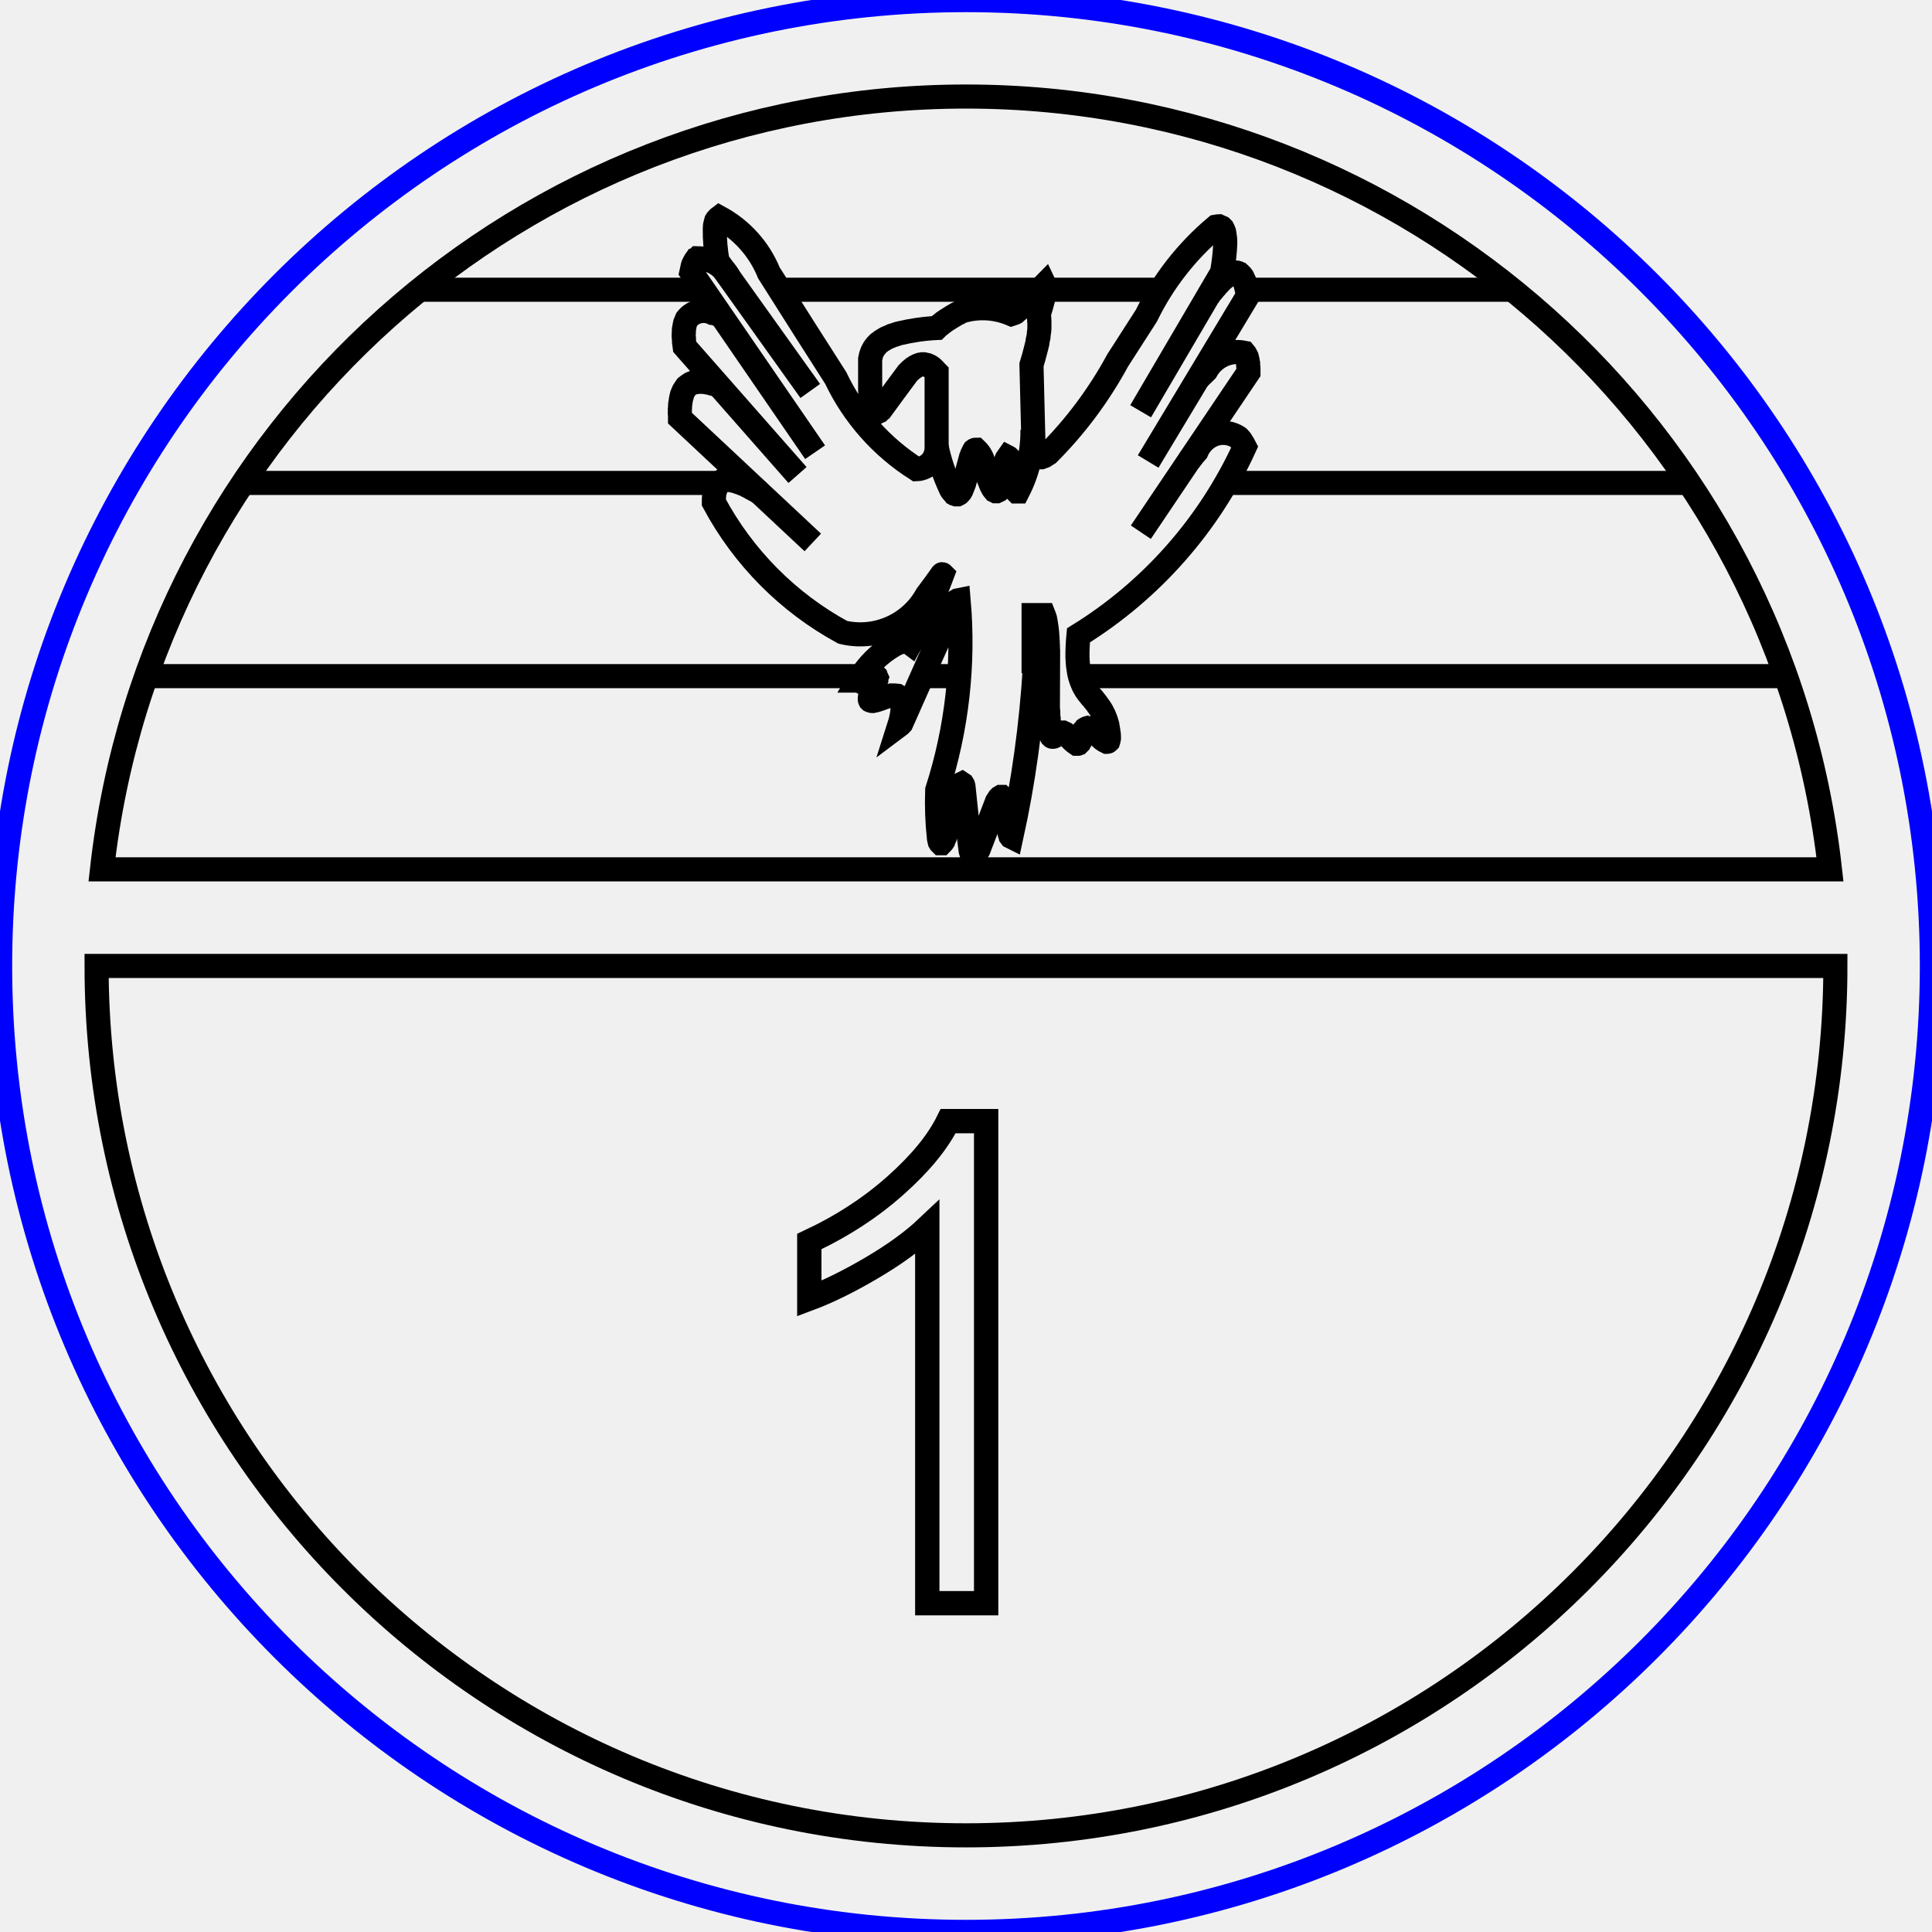
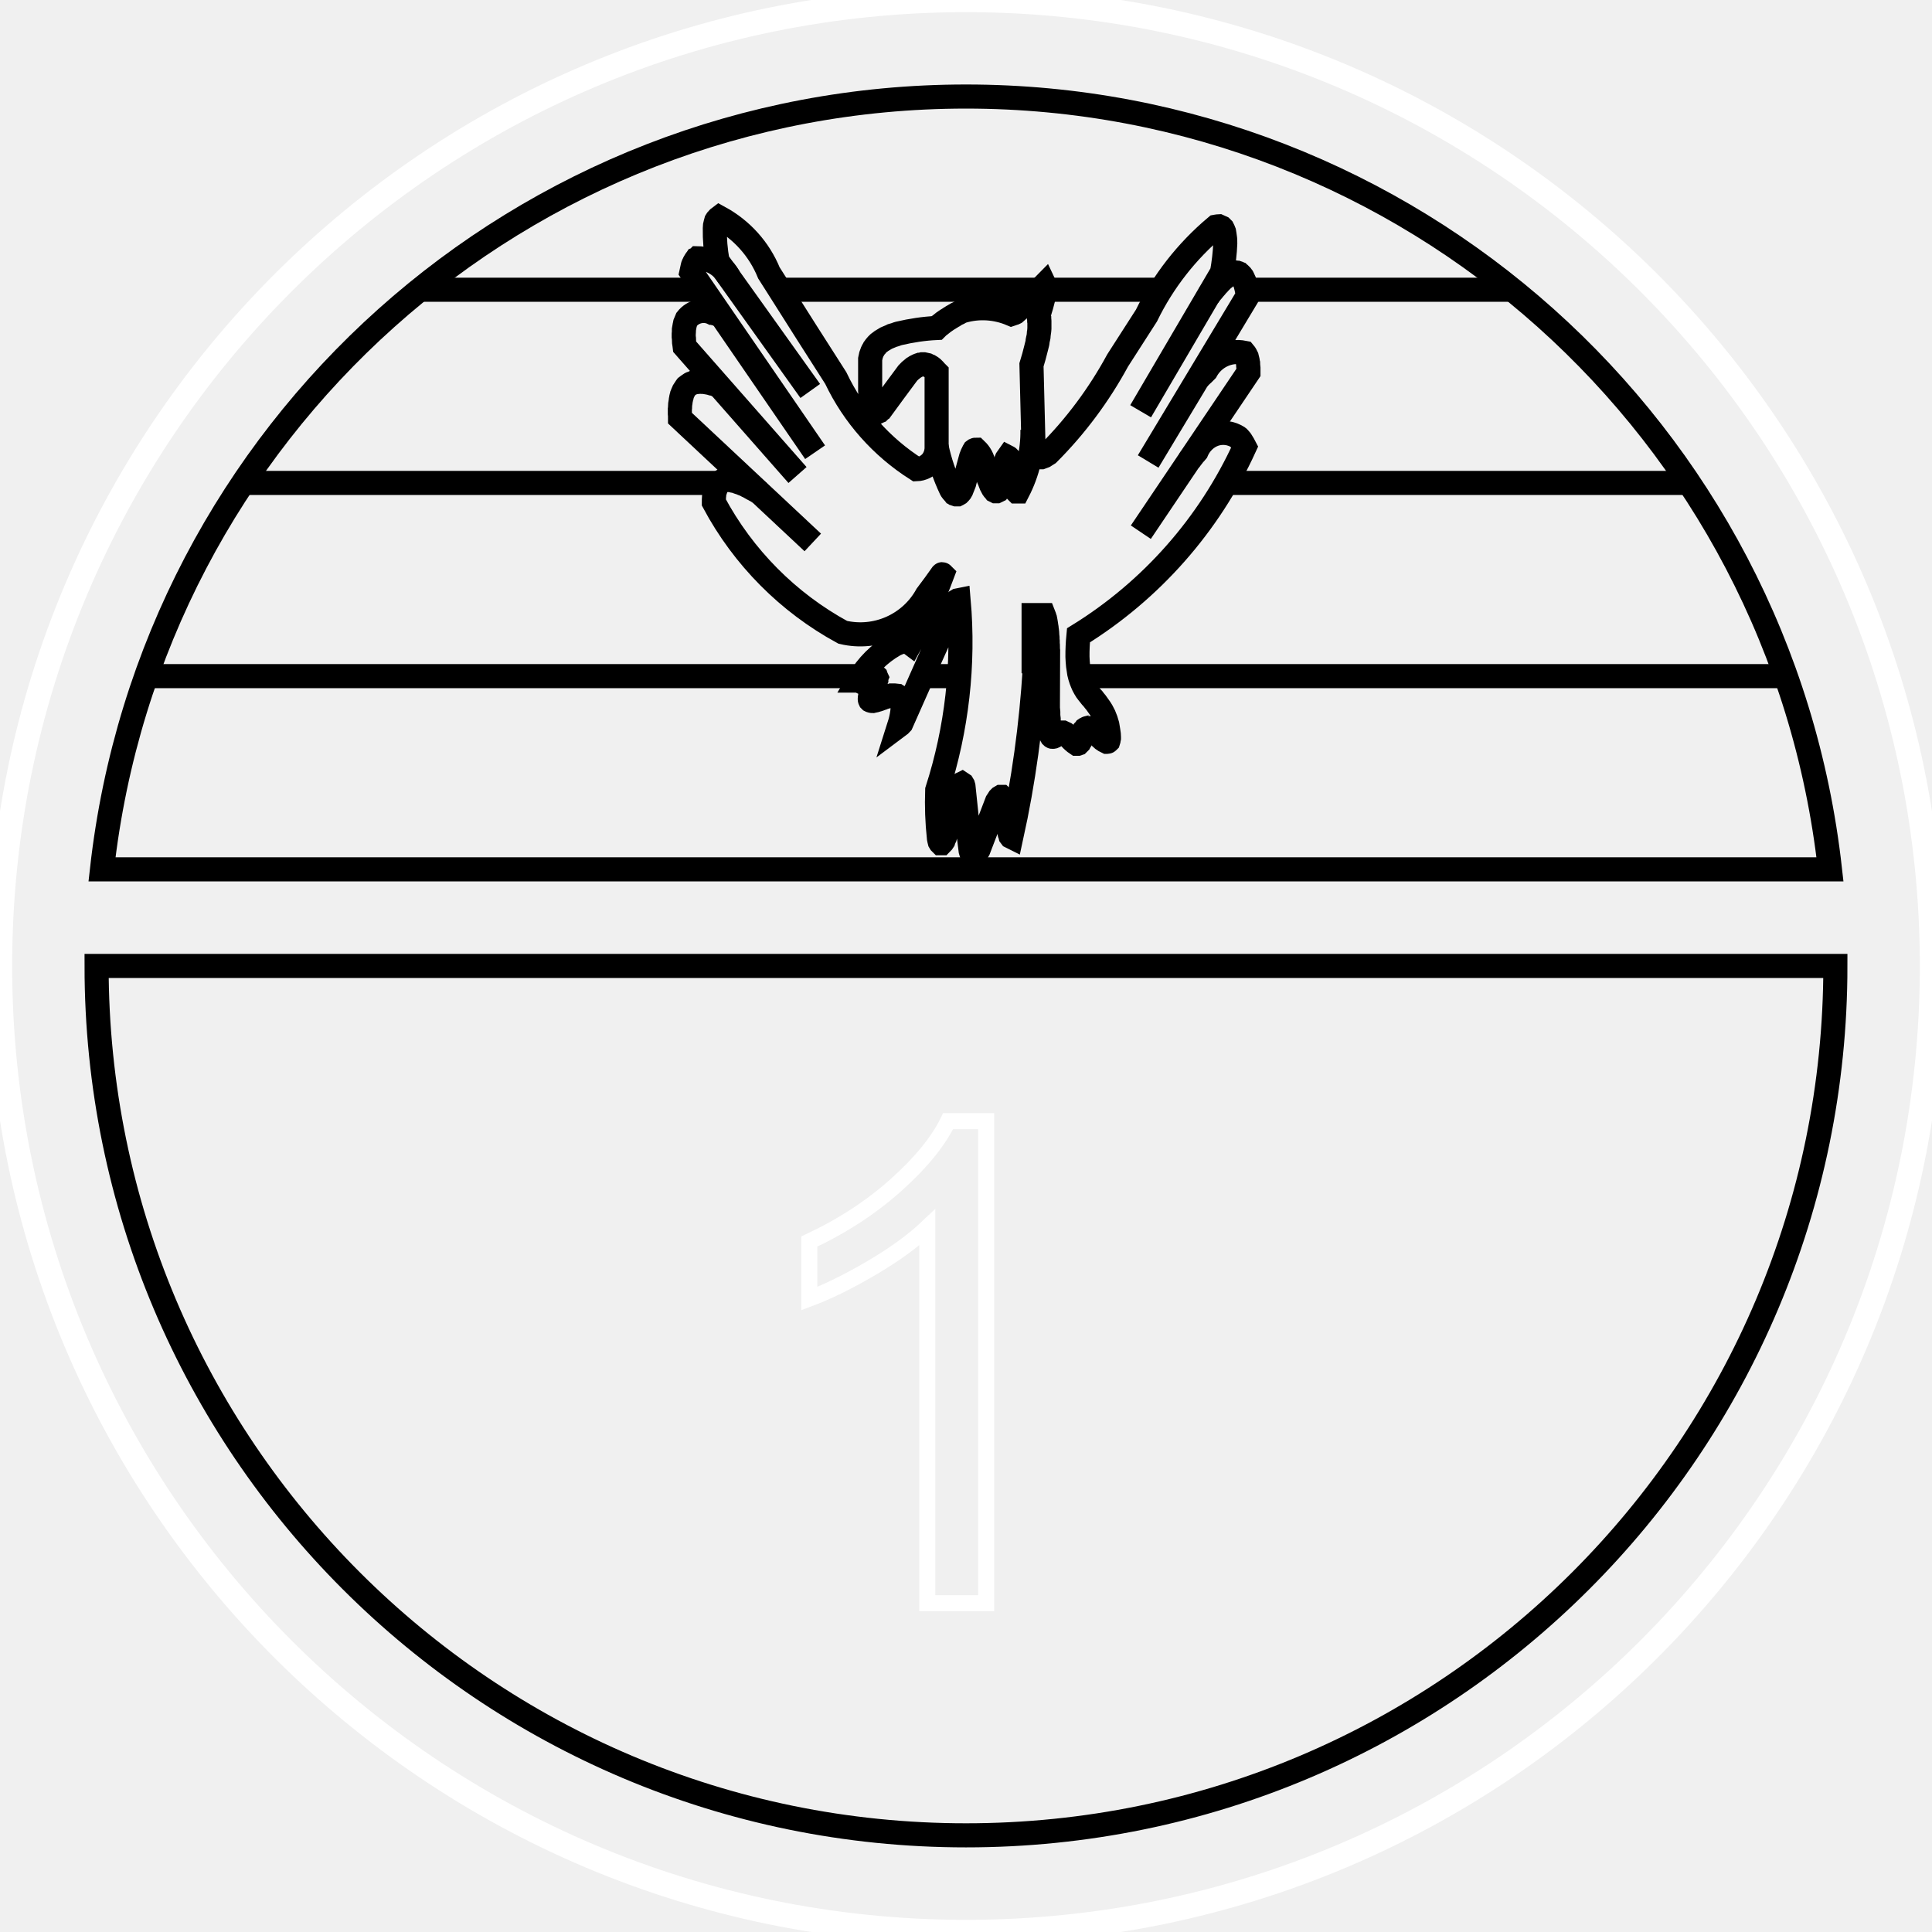
<svg xmlns="http://www.w3.org/2000/svg" width="15.000mm" height="15.000mm" viewBox="57.5 -186.5 15 15">
-   <circle transform="matrix(1,0,0,-1,65,-179)" style="stroke:#0000ff;stroke-width:0.05mm;fill:none" r="7.5" cx="0" cy="0" />
+   <circle transform="matrix(1,0,0,-1,65,-179)" style="stroke:#ffffff;stroke-width:0.05mm;fill:none" r="7.5" cx="0" cy="0" />
  <path transform="matrix(1.5,0,0,-1.5,-18.55464,-63.0475)" style="stroke:#000000;stroke-width:0.033mm;fill:none" d="M51.231,77.802C51.486,80.079,53.411,81.802,55.703,81.802C57.995,81.802,59.921,80.079,60.175,77.802L51.231,77.802z" />
  <path transform="matrix(1.5,0,0,-1.5,-18.55464,-63.0475)" style="stroke:#000000;stroke-width:0.033mm;fill:none" d="M60.203,77.302C60.203,74.816,58.188,72.802,55.703,72.802C53.218,72.802,51.203,74.816,51.203,77.302L60.203,77.302z" />
  <path transform="matrix(1.5,0,0,-1.5,-18.55464,-63.0475)" style="stroke:#000000;stroke-width:0.033mm;fill:none" d="M54.477,80.866C54.445,80.926,54.383,80.964,54.315,80.965L54.313,80.963L54.311,80.961L54.308,80.96L54.306,80.957L54.304,80.955L54.302,80.952C54.301,80.951,54.3,80.949,54.299,80.947C54.297,80.944,54.295,80.94,54.294,80.937L54.292,80.933L54.291,80.929L54.289,80.925L54.288,80.921C54.286,80.912,54.284,80.902,54.282,80.893L54.922,79.961" />
  <path transform="matrix(1.5,0,0,-1.5,-18.55464,-63.0475)" style="stroke:#000000;stroke-width:0.033mm;fill:none" d="M56.608,79.547L57.165,80.374C57.165,80.379,57.165,80.384,57.165,80.389L57.165,80.396C57.164,80.405,57.163,80.414,57.163,80.422C57.162,80.426,57.161,80.43,57.161,80.434L57.16,80.439C57.159,80.445,57.157,80.449,57.156,80.454C57.152,80.462,57.149,80.469,57.143,80.476C57.064,80.492,56.985,80.454,56.946,80.383C56.941,80.378,56.935,80.372,56.93,80.367C56.924,80.362,56.918,80.356,56.913,80.351L56.904,80.342" />
  <path transform="matrix(1.5,0,0,-1.5,-18.55464,-63.0475)" style="stroke:#000000;stroke-width:0.033mm;fill:none" d="M54.435,80.669L54.428,80.672L54.421,80.674L54.414,80.676L54.407,80.678C54.402,80.679,54.398,80.681,54.393,80.681C54.347,80.704,54.29,80.691,54.258,80.65C54.255,80.643,54.252,80.635,54.249,80.628L54.248,80.623C54.247,80.62,54.247,80.616,54.246,80.613C54.245,80.607,54.244,80.602,54.243,80.596C54.243,80.588,54.243,80.58,54.242,80.572C54.242,80.567,54.242,80.563,54.242,80.558L54.243,80.551C54.243,80.544,54.244,80.537,54.244,80.53C54.245,80.525,54.245,80.52,54.246,80.515L54.247,80.507L54.831,79.843" />
  <path transform="matrix(1.5,0,0,-1.5,-18.55464,-63.0475)" style="stroke:#000000;stroke-width:0.033mm;fill:none" d="M56.646,79.913L57.162,80.771C57.159,80.789,57.156,80.807,57.151,80.825L57.15,80.83C57.148,80.834,57.147,80.837,57.146,80.841C57.145,80.844,57.143,80.848,57.142,80.851C57.141,80.854,57.139,80.856,57.138,80.859L57.136,80.863L57.134,80.867L57.131,80.871C57.129,80.874,57.127,80.877,57.124,80.879L57.121,80.882L57.118,80.884L57.116,80.886L57.113,80.887L57.11,80.889L57.107,80.89C57.104,80.89,57.102,80.89,57.1,80.891L57.097,80.891L57.093,80.891L57.09,80.89L57.086,80.89L57.082,80.889L57.079,80.887C57.076,80.886,57.073,80.885,57.071,80.884C57.068,80.882,57.065,80.881,57.063,80.879C57.055,80.874,57.048,80.869,57.041,80.863C57.038,80.861,57.034,80.858,57.031,80.855C57.028,80.852,57.025,80.849,57.022,80.846L57.017,80.841C57.012,80.835,57.007,80.83,57.002,80.825C56.996,80.818,56.992,80.812,56.986,80.806C56.98,80.799,56.975,80.792,56.969,80.786L56.964,80.779L56.958,80.771" />
  <path transform="matrix(1.5,0,0,-1.5,-18.55464,-63.0475)" style="stroke:#000000;stroke-width:0.033mm;fill:none" d="M56.858,79.918C56.864,79.926,56.871,79.934,56.877,79.942L56.883,79.95C56.888,79.955,56.892,79.959,56.896,79.964C56.913,80.005,56.946,80.038,56.987,80.053C57.029,80.068,57.075,80.062,57.112,80.038C57.115,80.036,57.117,80.033,57.119,80.03C57.125,80.025,57.129,80.018,57.133,80.011C57.137,80.004,57.142,79.997,57.146,79.989C56.962,79.586,56.662,79.246,56.285,79.013C56.283,78.993,56.282,78.974,56.281,78.955C56.28,78.937,56.28,78.92,56.28,78.903C56.281,78.887,56.281,78.872,56.283,78.857C56.285,78.843,56.287,78.829,56.289,78.817C56.292,78.804,56.295,78.793,56.299,78.782C56.303,78.771,56.307,78.762,56.311,78.753C56.316,78.743,56.321,78.735,56.326,78.727C56.332,78.719,56.337,78.712,56.343,78.705C56.348,78.698,56.354,78.691,56.36,78.685C56.365,78.678,56.371,78.671,56.376,78.665C56.381,78.658,56.386,78.651,56.391,78.644C56.396,78.637,56.401,78.63,56.405,78.623C56.409,78.615,56.413,78.608,56.417,78.6C56.42,78.592,56.424,78.583,56.427,78.575C56.43,78.566,56.432,78.557,56.435,78.548C56.437,78.538,56.438,78.528,56.44,78.517C56.441,78.512,56.441,78.506,56.442,78.501C56.442,78.496,56.443,78.491,56.443,78.487L56.443,78.481L56.442,78.476C56.442,78.473,56.441,78.469,56.44,78.466L56.438,78.464C56.437,78.463,56.436,78.462,56.435,78.462L56.432,78.462C56.417,78.469,56.403,78.479,56.393,78.493L56.389,78.498L56.384,78.502C56.381,78.505,56.378,78.508,56.375,78.511L56.371,78.515C56.366,78.519,56.362,78.522,56.357,78.525C56.354,78.527,56.352,78.529,56.349,78.53C56.346,78.531,56.344,78.533,56.341,78.533C56.338,78.534,56.336,78.533,56.334,78.534L56.33,78.533C56.328,78.533,56.326,78.531,56.324,78.53L56.321,78.528L56.319,78.525L56.316,78.522C56.315,78.519,56.313,78.517,56.311,78.514C56.31,78.511,56.309,78.508,56.307,78.504C56.306,78.499,56.304,78.494,56.302,78.489C56.3,78.482,56.296,78.474,56.294,78.466L56.292,78.463L56.29,78.459L56.288,78.457L56.286,78.455L56.284,78.453L56.281,78.452C56.28,78.452,56.278,78.452,56.276,78.452C56.264,78.46,56.253,78.47,56.243,78.481L56.24,78.485C56.235,78.49,56.229,78.495,56.224,78.499L56.22,78.502L56.216,78.505C56.212,78.507,56.208,78.508,56.204,78.51C56.202,78.51,56.199,78.51,56.197,78.51C56.194,78.51,56.192,78.51,56.19,78.509L56.186,78.508L56.183,78.507L56.18,78.505L56.177,78.503L56.174,78.501C56.172,78.499,56.17,78.498,56.168,78.496L56.165,78.494C56.164,78.493,56.162,78.492,56.161,78.491L56.158,78.489C56.156,78.488,56.153,78.488,56.15,78.488C56.149,78.488,56.148,78.489,56.147,78.49C56.146,78.492,56.144,78.494,56.144,78.495C56.142,78.498,56.142,78.501,56.141,78.503C56.138,78.513,56.137,78.523,56.135,78.533L56.134,78.54C56.133,78.548,56.133,78.556,56.132,78.564L56.131,78.572L56.131,78.581L56.13,78.589L56.129,78.598C56.129,78.603,56.129,78.608,56.129,78.614C56.128,78.622,56.128,78.629,56.127,78.637C56.127,78.643,56.127,78.65,56.127,78.656C56.127,78.748,56.128,78.841,56.128,78.933C56.127,78.939,56.127,78.947,56.127,78.953C56.127,78.96,56.127,78.967,56.126,78.973L56.126,78.983L56.125,78.993L56.125,79.002L56.124,79.011C56.124,79.017,56.123,79.022,56.123,79.028L56.122,79.037L56.121,79.044C56.121,79.049,56.12,79.054,56.119,79.059L56.118,79.066L56.117,79.073L56.116,79.079L56.115,79.085C56.114,79.089,56.114,79.093,56.113,79.097L56.111,79.102C56.11,79.107,56.108,79.113,56.106,79.118L56.053,79.118L56.053,78.817L56.055,78.826L56.056,78.834C56.057,78.836,56.058,78.839,56.059,78.842C56.041,78.549,56.001,78.257,55.938,77.97L55.936,77.971L55.933,77.975C55.932,77.979,55.931,77.984,55.929,77.988L55.927,77.998C55.922,78.035,55.917,78.072,55.913,78.109L55.91,78.122C55.909,78.13,55.907,78.138,55.905,78.146C55.902,78.158,55.897,78.169,55.888,78.177L55.884,78.177L55.879,78.174L55.874,78.169L55.869,78.161L55.863,78.152C55.825,78.053,55.806,78.003,55.768,77.904L55.762,77.894L55.756,77.886L55.751,77.88L55.746,77.876L55.742,77.876L55.737,77.877L55.734,77.882L55.73,77.889L55.727,77.899C55.713,78.009,55.701,78.12,55.69,78.231L55.688,78.238L55.685,78.243L55.682,78.245C55.68,78.244,55.678,78.244,55.676,78.242L55.673,78.237C55.67,78.232,55.667,78.226,55.665,78.221C55.641,78.137,55.617,78.053,55.594,77.969C55.591,77.963,55.588,77.957,55.586,77.95L55.582,77.944C55.58,77.942,55.578,77.939,55.576,77.937L55.573,77.937L55.57,77.94L55.567,77.945L55.565,77.953L55.563,77.963C55.554,78.046,55.551,78.129,55.554,78.212C55.656,78.529,55.694,78.863,55.665,79.195L55.66,79.194L55.655,79.191L55.65,79.186C55.512,78.883,55.504,78.864,55.369,78.559C55.366,78.556,55.364,78.553,55.362,78.551L55.358,78.548C55.365,78.57,55.37,78.592,55.373,78.614C55.375,78.627,55.375,78.64,55.375,78.653L55.374,78.661L55.373,78.668C55.372,78.674,55.368,78.679,55.366,78.685C55.364,78.688,55.362,78.691,55.36,78.693L55.356,78.696C55.353,78.698,55.349,78.699,55.346,78.701C55.339,78.702,55.331,78.702,55.324,78.702L55.317,78.702L55.311,78.7L55.304,78.699L55.297,78.697C55.29,78.695,55.284,78.693,55.277,78.691L55.27,78.688L55.263,78.686L55.256,78.683L55.25,78.681L55.244,78.679C55.239,78.677,55.233,78.676,55.228,78.675L55.223,78.674L55.219,78.673C55.216,78.673,55.213,78.674,55.21,78.675L55.208,78.676L55.206,78.678C55.205,78.68,55.205,78.682,55.205,78.684C55.205,78.692,55.207,78.699,55.209,78.707L55.211,78.712C55.213,78.716,55.215,78.72,55.216,78.724C55.218,78.729,55.22,78.733,55.222,78.737C55.223,78.742,55.225,78.746,55.227,78.75L55.23,78.756C55.231,78.76,55.233,78.764,55.234,78.768C55.236,78.772,55.236,78.776,55.237,78.779L55.239,78.784C55.239,78.787,55.239,78.789,55.24,78.792C55.239,78.794,55.239,78.796,55.238,78.798L55.237,78.801C55.236,78.802,55.235,78.803,55.233,78.804C55.23,78.804,55.226,78.804,55.223,78.804L55.219,78.803C55.214,78.802,55.209,78.8,55.205,78.799C55.197,78.796,55.19,78.793,55.183,78.79C55.178,78.788,55.173,78.786,55.168,78.784L55.164,78.782C55.16,78.78,55.156,78.78,55.153,78.779L55.15,78.778L55.148,78.779L55.146,78.779C55.191,78.856,55.255,78.92,55.332,78.964L55.34,78.968L55.347,78.971L55.354,78.974L55.36,78.976L55.367,78.978L55.373,78.98L55.379,78.981C55.382,78.981,55.386,78.981,55.39,78.982L55.395,78.981L55.399,78.98L55.404,78.979C55.408,78.977,55.412,78.974,55.416,78.971C55.48,79.086,55.535,79.206,55.581,79.329C55.58,79.33,55.58,79.33,55.579,79.329C55.554,79.293,55.527,79.257,55.5,79.221C55.415,79.067,55.237,78.988,55.065,79.029C54.782,79.183,54.55,79.417,54.398,79.701C54.398,79.711,54.398,79.722,54.399,79.732C54.4,79.737,54.4,79.743,54.401,79.748C54.402,79.751,54.402,79.755,54.403,79.758C54.404,79.761,54.405,79.764,54.406,79.767L54.407,79.772L54.409,79.776L54.411,79.78C54.412,79.784,54.415,79.787,54.417,79.791L54.419,79.794C54.421,79.796,54.422,79.798,54.424,79.8C54.426,79.802,54.428,79.803,54.43,79.805L54.433,79.807L54.436,79.809L54.439,79.811L54.442,79.813L54.446,79.814L54.45,79.815L54.454,79.816C54.456,79.816,54.459,79.817,54.462,79.817C54.467,79.817,54.471,79.817,54.476,79.817C54.479,79.817,54.482,79.817,54.485,79.816C54.489,79.816,54.492,79.815,54.496,79.815L54.501,79.813C54.509,79.812,54.516,79.809,54.524,79.806L54.53,79.804L54.537,79.802C54.543,79.799,54.55,79.796,54.556,79.794L54.563,79.791C54.567,79.788,54.572,79.786,54.577,79.784C54.584,79.78,54.591,79.776,54.598,79.772L54.606,79.768L54.613,79.764L54.621,79.76L54.629,79.755L54.637,79.75" />
  <path transform="matrix(1.5,0,0,-1.5,-18.55464,-63.0475)" style="stroke:#000000;stroke-width:0.033mm;fill:none" d="M54.897,80.278L54.417,80.95C54.407,81.006,54.402,81.063,54.403,81.119L54.404,81.134L54.407,81.147L54.41,81.158L54.415,81.166C54.418,81.17,54.422,81.173,54.426,81.176C54.542,81.113,54.633,81.012,54.683,80.889L54.725,80.823C54.825,80.665,54.928,80.502,55.029,80.345C55.121,80.151,55.266,79.988,55.447,79.873C55.476,79.874,55.503,79.888,55.523,79.909C55.542,79.931,55.552,79.96,55.551,79.989L55.551,80.374L55.545,80.38L55.54,80.386L55.535,80.391L55.53,80.396L55.525,80.4L55.519,80.404L55.514,80.407C55.51,80.408,55.507,80.41,55.503,80.412C55.498,80.413,55.493,80.415,55.487,80.416L55.482,80.416L55.476,80.416C55.472,80.415,55.469,80.414,55.465,80.414L55.459,80.412L55.454,80.41L55.448,80.407L55.442,80.404C55.439,80.402,55.435,80.399,55.431,80.397L55.425,80.392C55.417,80.386,55.409,80.379,55.402,80.371C55.355,80.307,55.308,80.245,55.262,80.181C55.259,80.179,55.256,80.176,55.254,80.174C55.251,80.173,55.249,80.171,55.247,80.17C55.245,80.169,55.242,80.168,55.24,80.167L55.237,80.167C55.234,80.167,55.232,80.169,55.229,80.17L55.226,80.172C55.225,80.174,55.223,80.176,55.222,80.178L55.22,80.182L55.218,80.186C55.217,80.192,55.214,80.198,55.213,80.204L55.212,80.211L55.211,80.219C55.21,80.228,55.209,80.237,55.209,80.245C55.208,80.252,55.208,80.259,55.208,80.266L55.207,80.278L55.207,80.443L55.208,80.448L55.209,80.452L55.21,80.457C55.21,80.46,55.211,80.462,55.212,80.465C55.215,80.475,55.219,80.485,55.225,80.494L55.227,80.498L55.23,80.502C55.233,80.506,55.235,80.51,55.239,80.513L55.242,80.517C55.244,80.519,55.247,80.522,55.249,80.524C55.253,80.527,55.257,80.531,55.262,80.534L55.266,80.537C55.271,80.54,55.276,80.543,55.281,80.546C55.284,80.548,55.288,80.55,55.291,80.552C55.295,80.554,55.299,80.555,55.303,80.557C55.307,80.559,55.311,80.56,55.315,80.562L55.321,80.565L55.328,80.567L55.335,80.569C55.34,80.571,55.344,80.572,55.349,80.574L55.356,80.576C55.42,80.591,55.485,80.601,55.551,80.604C55.554,80.607,55.557,80.61,55.56,80.613C55.562,80.614,55.563,80.616,55.565,80.617C55.568,80.619,55.57,80.621,55.572,80.622C55.577,80.626,55.582,80.63,55.587,80.634C55.593,80.638,55.599,80.642,55.606,80.647C55.609,80.649,55.613,80.651,55.616,80.653C55.62,80.656,55.623,80.658,55.627,80.66L55.633,80.664L55.639,80.667L55.645,80.671C55.651,80.675,55.657,80.678,55.664,80.681C55.67,80.685,55.677,80.688,55.684,80.691C55.768,80.716,55.858,80.71,55.938,80.676L55.944,80.678C55.949,80.679,55.953,80.681,55.957,80.683C56.01,80.729,56.061,80.778,56.111,80.829C56.112,80.827,56.113,80.825,56.114,80.822L56.114,80.819L56.114,80.814C56.114,80.81,56.114,80.806,56.113,80.802C56.112,80.797,56.112,80.792,56.11,80.787C56.109,80.78,56.108,80.774,56.106,80.768C56.098,80.735,56.089,80.703,56.079,80.672L56.08,80.669L56.08,80.666C56.081,80.663,56.081,80.66,56.081,80.657L56.082,80.654L56.082,80.651L56.082,80.647C56.083,80.645,56.083,80.643,56.083,80.641L56.083,80.638L56.083,80.634L56.083,80.631C56.083,80.626,56.083,80.621,56.083,80.617L56.083,80.613L56.083,80.609L56.083,80.606L56.083,80.602C56.082,80.592,56.082,80.583,56.08,80.574C56.08,80.57,56.079,80.569,56.079,80.565C56.079,80.562,56.078,80.559,56.078,80.557L56.077,80.552L56.076,80.548L56.075,80.543L56.074,80.538C56.074,80.534,56.073,80.529,56.072,80.524C56.07,80.516,56.068,80.508,56.066,80.5C56.059,80.471,56.051,80.442,56.042,80.413L56.053,79.972C56.055,79.961,56.061,79.951,56.068,79.942L56.073,79.938L56.079,79.936L56.086,79.935L56.093,79.935L56.101,79.938L56.109,79.941C56.116,79.945,56.122,79.949,56.128,79.953C56.271,80.096,56.392,80.259,56.488,80.436L56.637,80.668C56.723,80.845,56.846,81.002,56.996,81.128C57.002,81.129,57.007,81.131,57.012,81.131C57.017,81.129,57.021,81.127,57.025,81.125L57.031,81.119L57.035,81.111L57.039,81.101L57.041,81.089L57.043,81.075C57.045,81.064,57.045,81.052,57.045,81.041C57.043,80.991,57.037,80.941,57.028,80.891L56.607,80.173" />
  <path transform="matrix(1.5,0,0,-1.5,-18.55464,-63.0475)" style="stroke:#000000;stroke-width:0.033mm;fill:none" d="M54.424,80.306L54.417,80.308L54.41,80.31C54.405,80.312,54.401,80.313,54.396,80.315L54.389,80.316L54.383,80.318C54.379,80.319,54.374,80.32,54.37,80.321C54.364,80.322,54.358,80.323,54.352,80.324L54.346,80.325C54.339,80.325,54.331,80.325,54.324,80.326L54.318,80.325L54.313,80.325L54.308,80.324L54.304,80.324L54.299,80.323L54.294,80.322L54.29,80.32C54.287,80.319,54.284,80.318,54.281,80.317C54.279,80.316,54.276,80.315,54.274,80.313C54.269,80.31,54.264,80.306,54.26,80.303L54.256,80.3L54.253,80.296C54.25,80.292,54.246,80.286,54.243,80.281C54.242,80.278,54.24,80.275,54.239,80.272L54.237,80.268L54.235,80.263L54.233,80.258L54.232,80.252L54.23,80.247C54.229,80.243,54.228,80.239,54.228,80.236C54.227,80.232,54.226,80.228,54.226,80.224L54.225,80.217L54.224,80.211C54.224,80.206,54.223,80.202,54.223,80.197C54.223,80.193,54.223,80.188,54.222,80.183L54.222,80.176L54.222,80.169L54.222,80.161C54.223,80.153,54.223,80.145,54.223,80.137L54.91,79.494" />
  <path transform="matrix(1.5,0,0,-1.5,-18.55464,-63.0475)" style="stroke:#000000;stroke-width:0.033mm;fill:none" d="M56.047,80.078C56.049,79.967,56.023,79.857,55.972,79.758C55.97,79.758,55.968,79.758,55.966,79.758C55.964,79.76,55.962,79.762,55.96,79.764C55.958,79.768,55.957,79.771,55.955,79.775C55.944,79.827,55.933,79.879,55.923,79.932C55.922,79.933,55.921,79.935,55.919,79.936C55.916,79.932,55.914,79.927,55.912,79.922C55.905,79.89,55.898,79.857,55.892,79.825L55.889,79.814C55.886,79.795,55.879,79.778,55.868,79.762C55.866,79.761,55.863,79.76,55.861,79.759L55.857,79.759L55.853,79.761L55.85,79.765L55.846,79.769L55.841,79.776C55.838,79.781,55.836,79.787,55.833,79.792L55.829,79.802L55.825,79.813L55.82,79.824L55.816,79.837C55.81,79.853,55.805,79.87,55.799,79.887L55.795,79.9C55.79,79.928,55.776,79.954,55.755,79.974C55.753,79.974,55.751,79.974,55.749,79.973L55.745,79.97L55.742,79.965C55.737,79.956,55.733,79.946,55.729,79.935C55.718,79.895,55.707,79.855,55.697,79.814L55.694,79.802C55.691,79.795,55.689,79.788,55.686,79.781C55.684,79.775,55.681,79.77,55.679,79.764L55.675,79.757L55.67,79.751L55.666,79.747L55.661,79.744L55.659,79.743C55.657,79.743,55.656,79.743,55.654,79.743L55.652,79.743L55.649,79.744C55.648,79.745,55.646,79.745,55.644,79.746C55.641,79.75,55.637,79.753,55.634,79.757L55.631,79.761L55.628,79.765L55.625,79.77C55.592,79.84,55.567,79.913,55.551,79.989" />
  <path transform="matrix(1.5,0,0,-1.5,-18.55464,-63.0475)" style="stroke:#000000;stroke-width:0.033mm;fill:none" d="M51.46,78.802L55.154,78.802" />
  <path transform="matrix(1.5,0,0,-1.5,-18.55464,-63.0475)" style="stroke:#000000;stroke-width:0.033mm;fill:none" d="M59.445,79.802L57.044,79.802" />
  <path transform="matrix(1.5,0,0,-1.5,-18.55464,-63.0475)" style="stroke:#000000;stroke-width:0.033mm;fill:none" d="M52.875,80.802L54.345,80.802" />
  <path transform="matrix(1.5,0,0,-1.5,-18.55464,-63.0475)" style="stroke:#000000;stroke-width:0.033mm;fill:none" d="M54.582,79.802L54.537,79.802" />
  <path transform="matrix(1.5,0,0,-1.5,-18.55464,-63.0475)" style="stroke:#000000;stroke-width:0.033mm;fill:none" d="M54.426,79.802L51.961,79.802" />
  <path transform="matrix(1.5,0,0,-1.5,-18.55464,-63.0475)" style="stroke:#000000;stroke-width:0.033mm;fill:none" d="M55.479,78.802L55.666,78.802" />
  <path transform="matrix(1.5,0,0,-1.5,-18.55464,-63.0475)" style="stroke:#000000;stroke-width:0.033mm;fill:none" d="M55.213,78.802L55.236,78.802" />
  <path transform="matrix(1.5,0,0,-1.5,-18.55464,-63.0475)" style="stroke:#000000;stroke-width:0.033mm;fill:none" d="M56.058,78.802L56.128,78.802" />
  <path transform="matrix(1.5,0,0,-1.5,-18.55464,-63.0475)" style="stroke:#000000;stroke-width:0.033mm;fill:none" d="M56.293,78.802L59.946,78.802" />
  <path transform="matrix(1.5,0,0,-1.5,-18.55464,-63.0475)" style="stroke:#000000;stroke-width:0.033mm;fill:none" d="M57.157,80.802L58.532,80.802" />
  <path transform="matrix(1.5,0,0,-1.5,-18.55464,-63.0475)" style="stroke:#000000;stroke-width:0.033mm;fill:none" d="M56.976,80.802L56.982,80.802" />
  <path transform="matrix(1.5,0,0,-1.5,-18.55464,-63.0475)" style="stroke:#000000;stroke-width:0.033mm;fill:none" d="M56.113,80.802L56.725,80.802" />
  <path transform="matrix(1.5,0,0,-1.5,-18.55464,-63.0475)" style="stroke:#000000;stroke-width:0.033mm;fill:none" d="M54.739,80.802L56.078,80.802" />
-   <path transform="matrix(1,0,0,-1,63.9194,-174.0527)" style="stroke:#000000;stroke-width:0.05mm;fill:none" d="M1.237,0L0.78,0L0.78,2.917C0.669,2.812,0.525,2.707,0.346,2.602C0.167,2.497,0.006,2.418,-0.136,2.365L-0.136,2.808C0.12,2.928,0.344,3.074,0.535,3.245C0.727,3.416,0.863,3.582,0.942,3.743L1.237,3.743L1.237,0z" />
+   <path transform="matrix(1,0,0,-1,63.9194,-174.0527)" style="stroke:#ffffff;stroke-width:0.033mm;fill:none" d="M1.237,0L0.78,0L0.78,2.917C0.669,2.812,0.525,2.707,0.346,2.602C0.167,2.497,0.006,2.418,-0.136,2.365L-0.136,2.808C0.12,2.928,0.344,3.074,0.535,3.245C0.727,3.416,0.863,3.582,0.942,3.743L1.237,3.743L1.237,0z" />
</svg>
